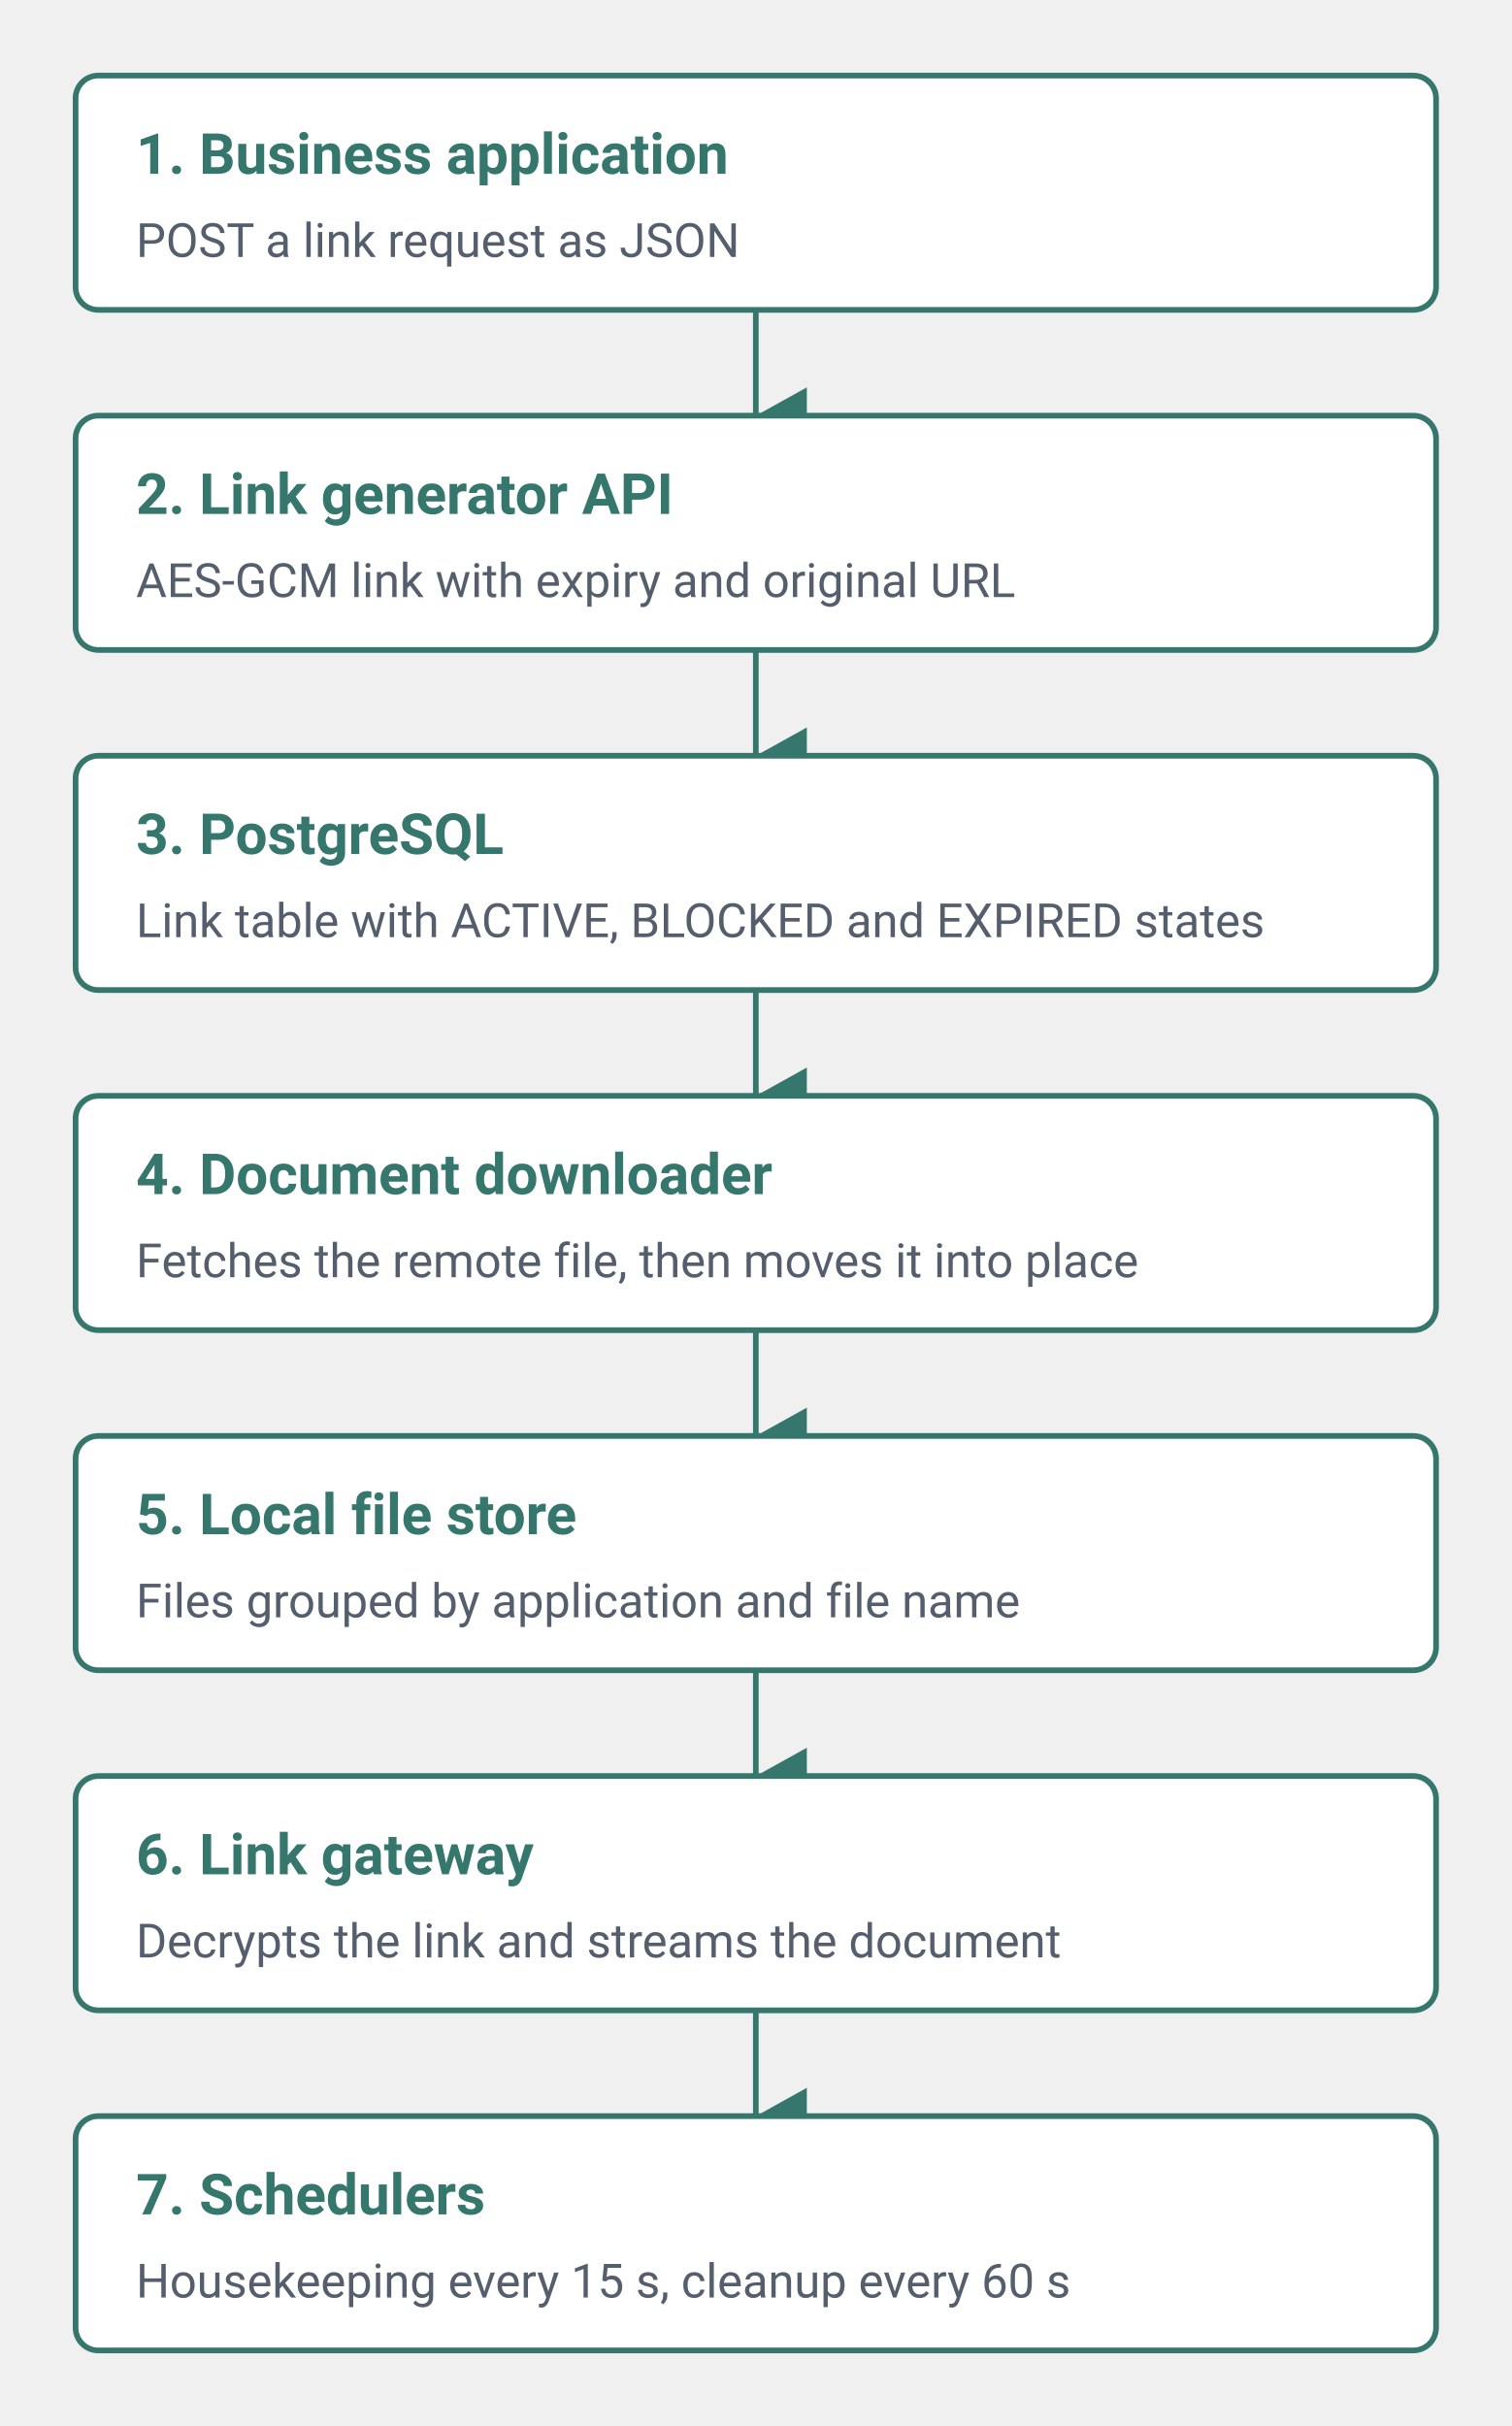
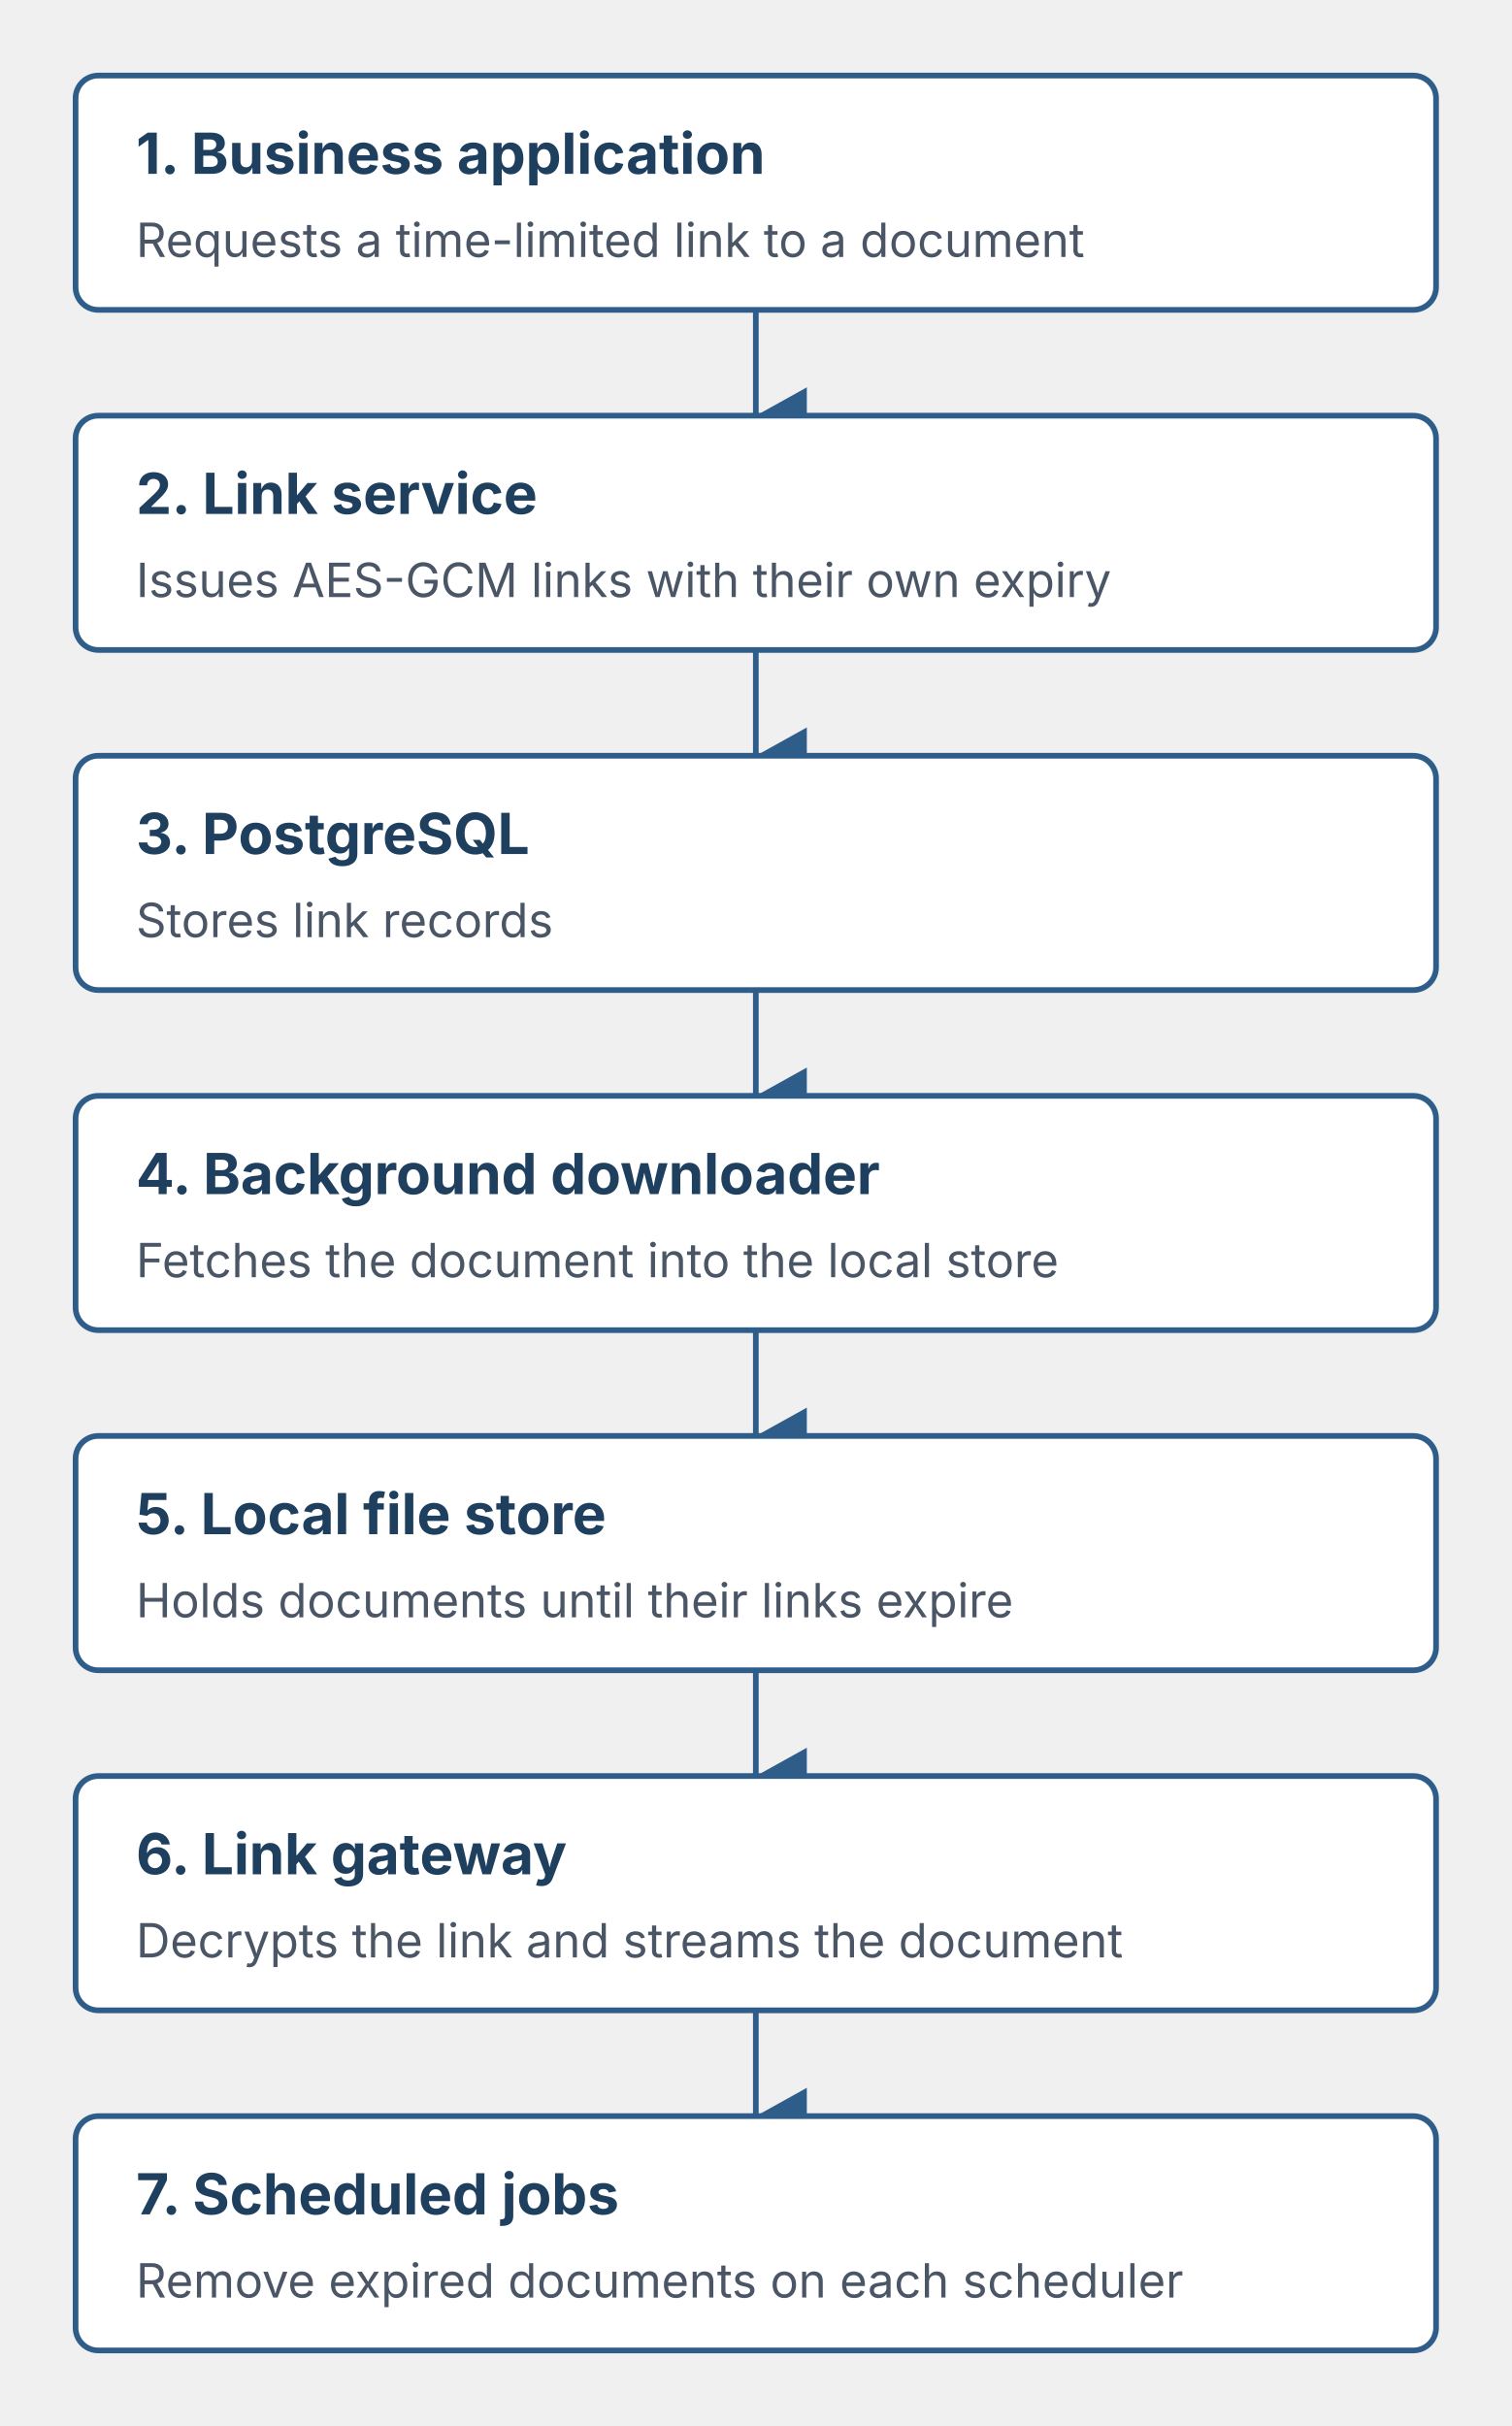
<svg xmlns="http://www.w3.org/2000/svg" viewBox="0 0 400 642" role="img">
  <defs>
    <marker id="arrow" markerWidth="10" markerHeight="10" refX="5" refY="9" orient="auto">
-       <path d="M0,0 L5,9 L10,0" fill="#35776d" />
+       <path d="M0,0 L5,9 L10,0" fill="#2f5d8a" />
    </marker>
  </defs>
  <style>
-     .box { fill: #fff; stroke: #35776d; stroke-width: 1.5; }
-     .title { fill: #35776d; font: 700 15px Roboto, Arial, sans-serif; }
-     .detail { fill: #545e6c; font: 400 12.5px Roboto, Arial, sans-serif; }
-     .link { stroke: #35776d; stroke-width: 1.5; marker-end: url(#arrow); }
+     .box { fill: #ffffff; stroke: #2f5d8a; stroke-width: 1.5; }
+     .title { fill: #1f3f5f; font: 700 15px Inter, Arial, sans-serif; }
+     .detail { fill: #4a5566; font: 400 12.5px Inter, Arial, sans-serif; }
+     .link { stroke: #2f5d8a; stroke-width: 1.5; marker-end: url(#arrow); }
  </style>
  <rect class="box" x="20" y="20" width="360" height="62" rx="6" />
  <text class="title" x="36" y="46">1. Business application</text>
-   <text class="detail" x="36" y="68">POST a link request as JSON</text>
+   <text class="detail" x="36" y="68">Requests a time-limited link to a document</text>
  <line class="link" x1="200" y1="82" x2="200" y2="110" />
  <rect class="box" x="20" y="110" width="360" height="62" rx="6" />
-   <text class="title" x="36" y="136">2. Link generator API</text>
-   <text class="detail" x="36" y="158">AES-GCM link with expiry and original URL</text>
+   <text class="title" x="36" y="136">2. Link service</text>
+   <text class="detail" x="36" y="158">Issues AES-GCM links with their own expiry</text>
  <line class="link" x1="200" y1="172" x2="200" y2="200" />
  <rect class="box" x="20" y="200" width="360" height="62" rx="6" />
  <text class="title" x="36" y="226">3. PostgreSQL</text>
-   <text class="detail" x="36" y="248">Link table with ACTIVE, BLOCKED and EXPIRED states</text>
+   <text class="detail" x="36" y="248">Stores link records</text>
  <line class="link" x1="200" y1="262" x2="200" y2="290" />
  <rect class="box" x="20" y="290" width="360" height="62" rx="6" />
-   <text class="title" x="36" y="316">4. Document downloader</text>
-   <text class="detail" x="36" y="338">Fetches the remote file, then moves it into place</text>
+   <text class="title" x="36" y="316">4. Background downloader</text>
+   <text class="detail" x="36" y="338">Fetches the document into the local store</text>
  <line class="link" x1="200" y1="352" x2="200" y2="380" />
  <rect class="box" x="20" y="380" width="360" height="62" rx="6" />
  <text class="title" x="36" y="406">5. Local file store</text>
-   <text class="detail" x="36" y="428">Files grouped by application and file name</text>
+   <text class="detail" x="36" y="428">Holds documents until their links expire</text>
  <line class="link" x1="200" y1="442" x2="200" y2="470" />
  <rect class="box" x="20" y="470" width="360" height="62" rx="6" />
  <text class="title" x="36" y="496">6. Link gateway</text>
  <text class="detail" x="36" y="518">Decrypts the link and streams the document</text>
  <line class="link" x1="200" y1="532" x2="200" y2="560" />
  <rect class="box" x="20" y="560" width="360" height="62" rx="6" />
-   <text class="title" x="36" y="586">7. Schedulers</text>
-   <text class="detail" x="36" y="608">Housekeeping every 15 s, cleanup every 60 s</text>
+   <text class="title" x="36" y="586">7. Scheduled jobs</text>
+   <text class="detail" x="36" y="608">Remove expired documents on each scheduler</text>
</svg>
